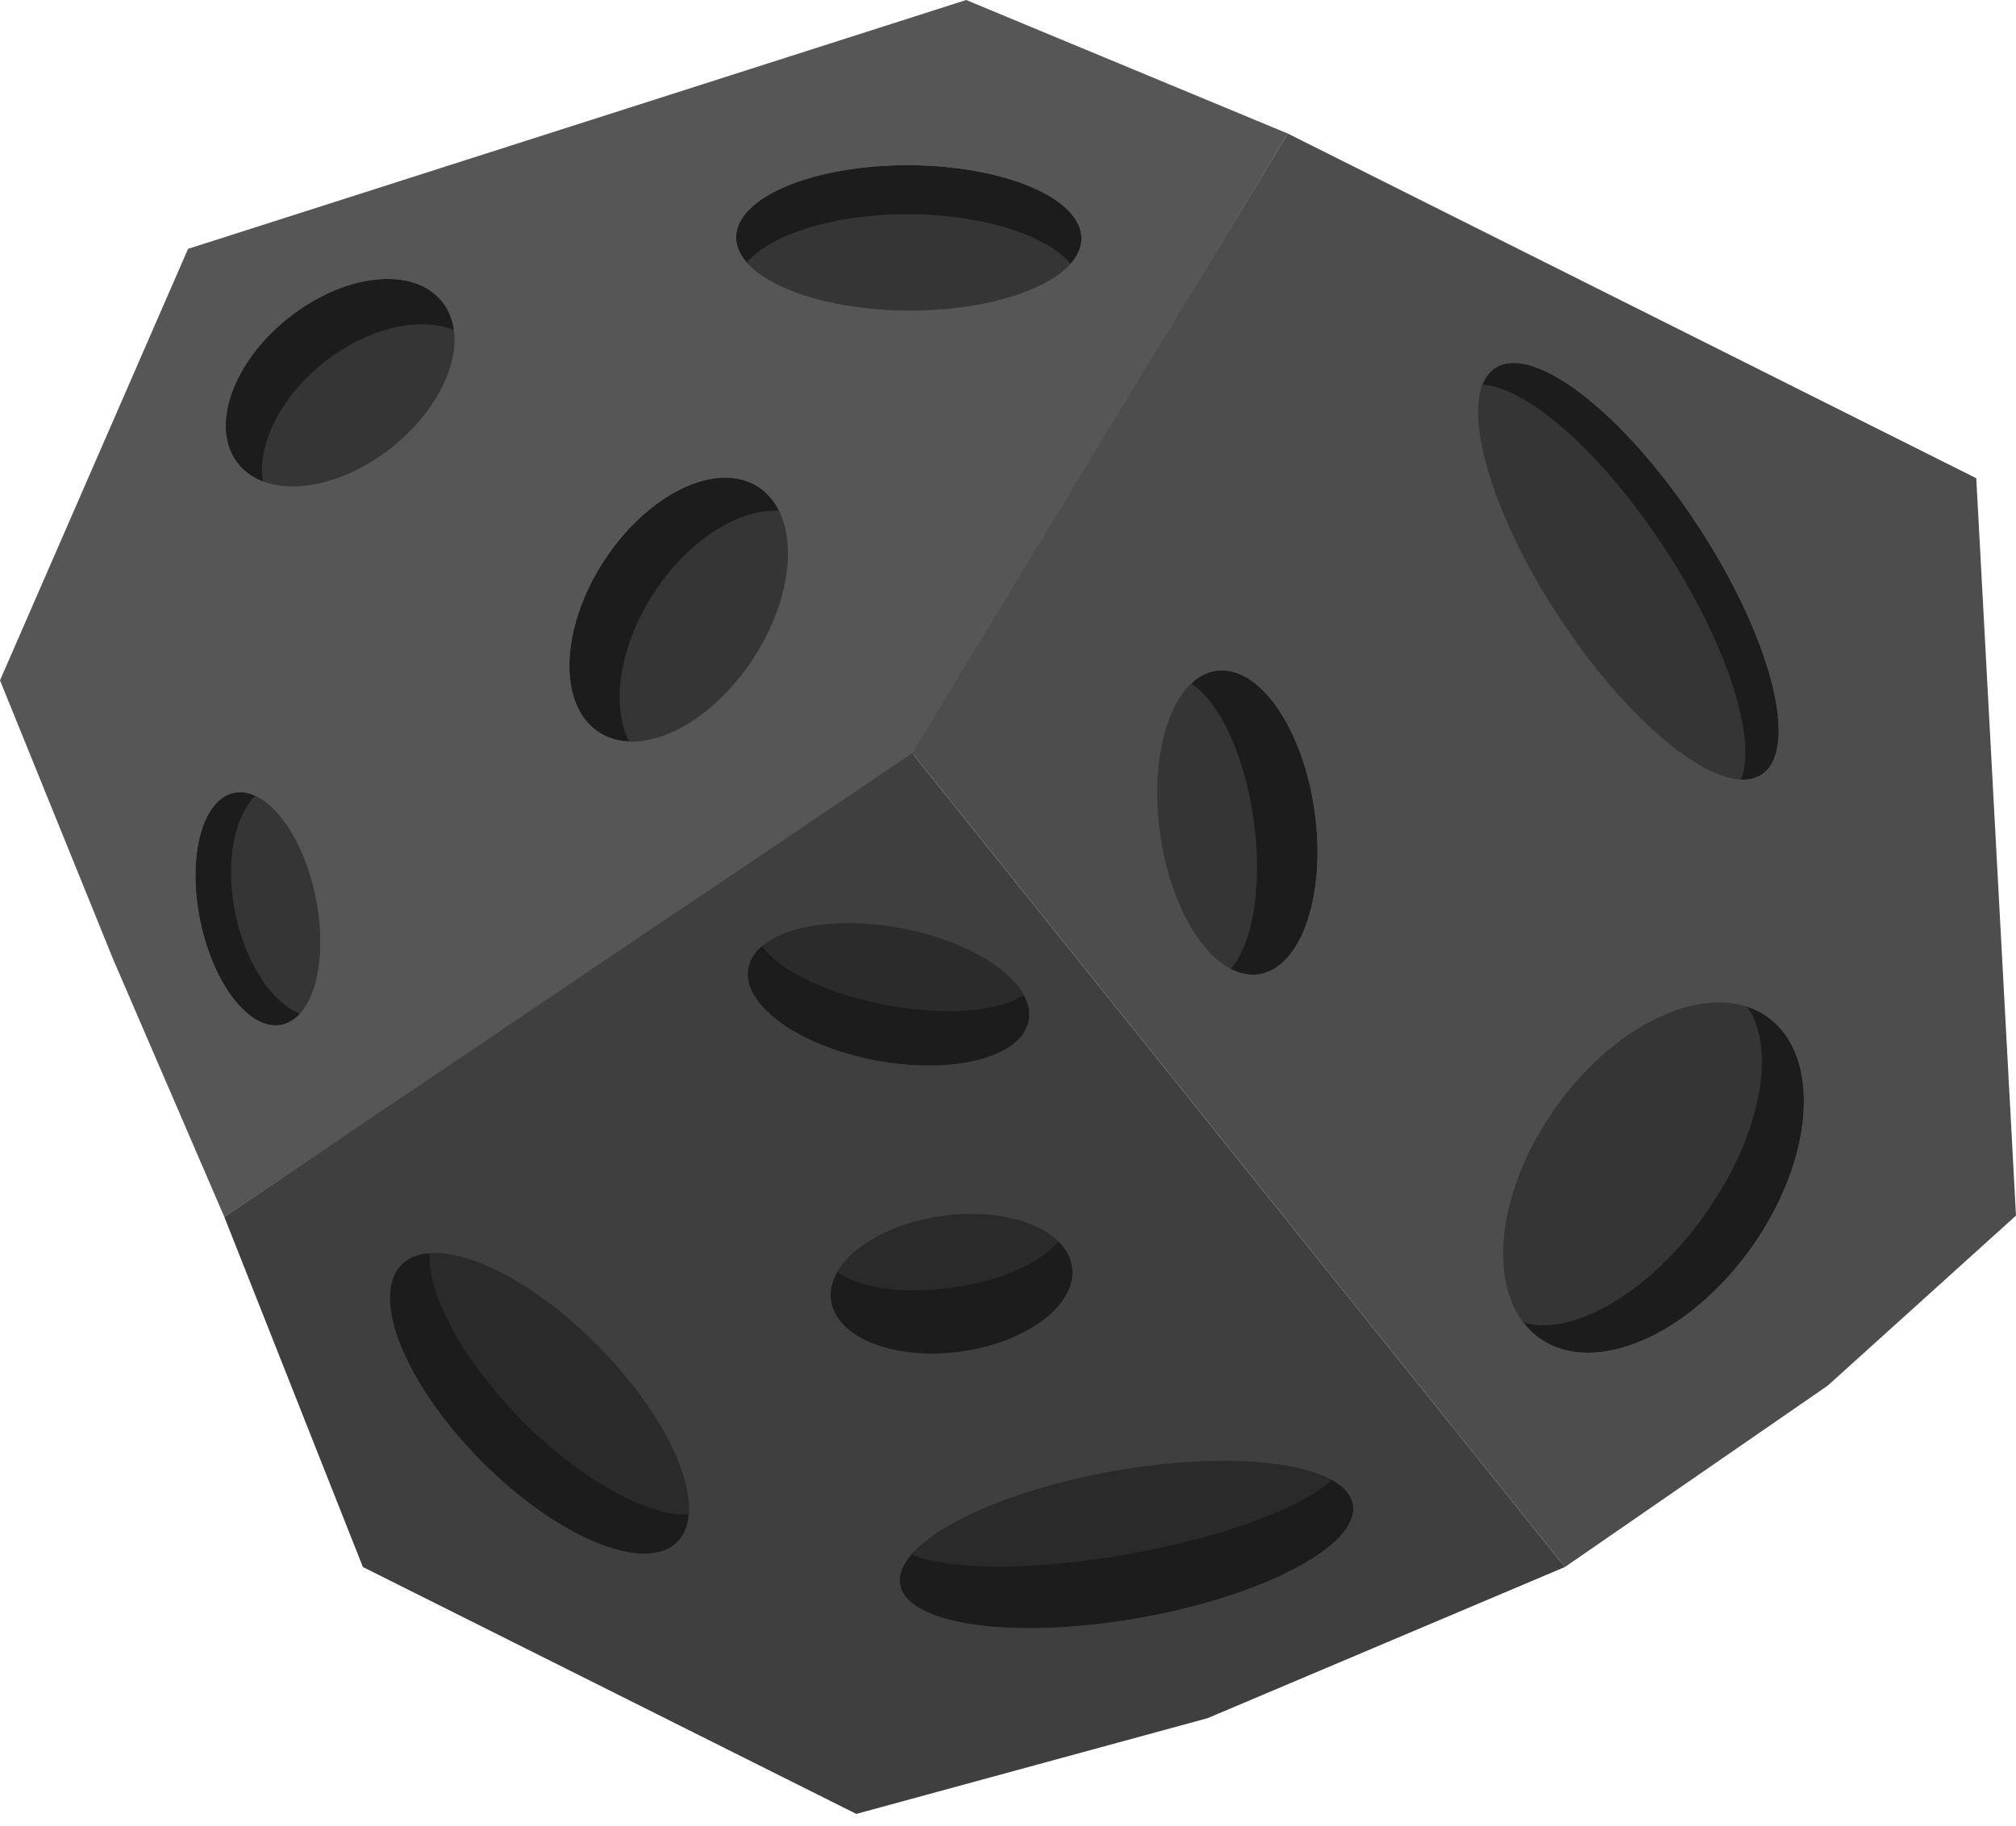
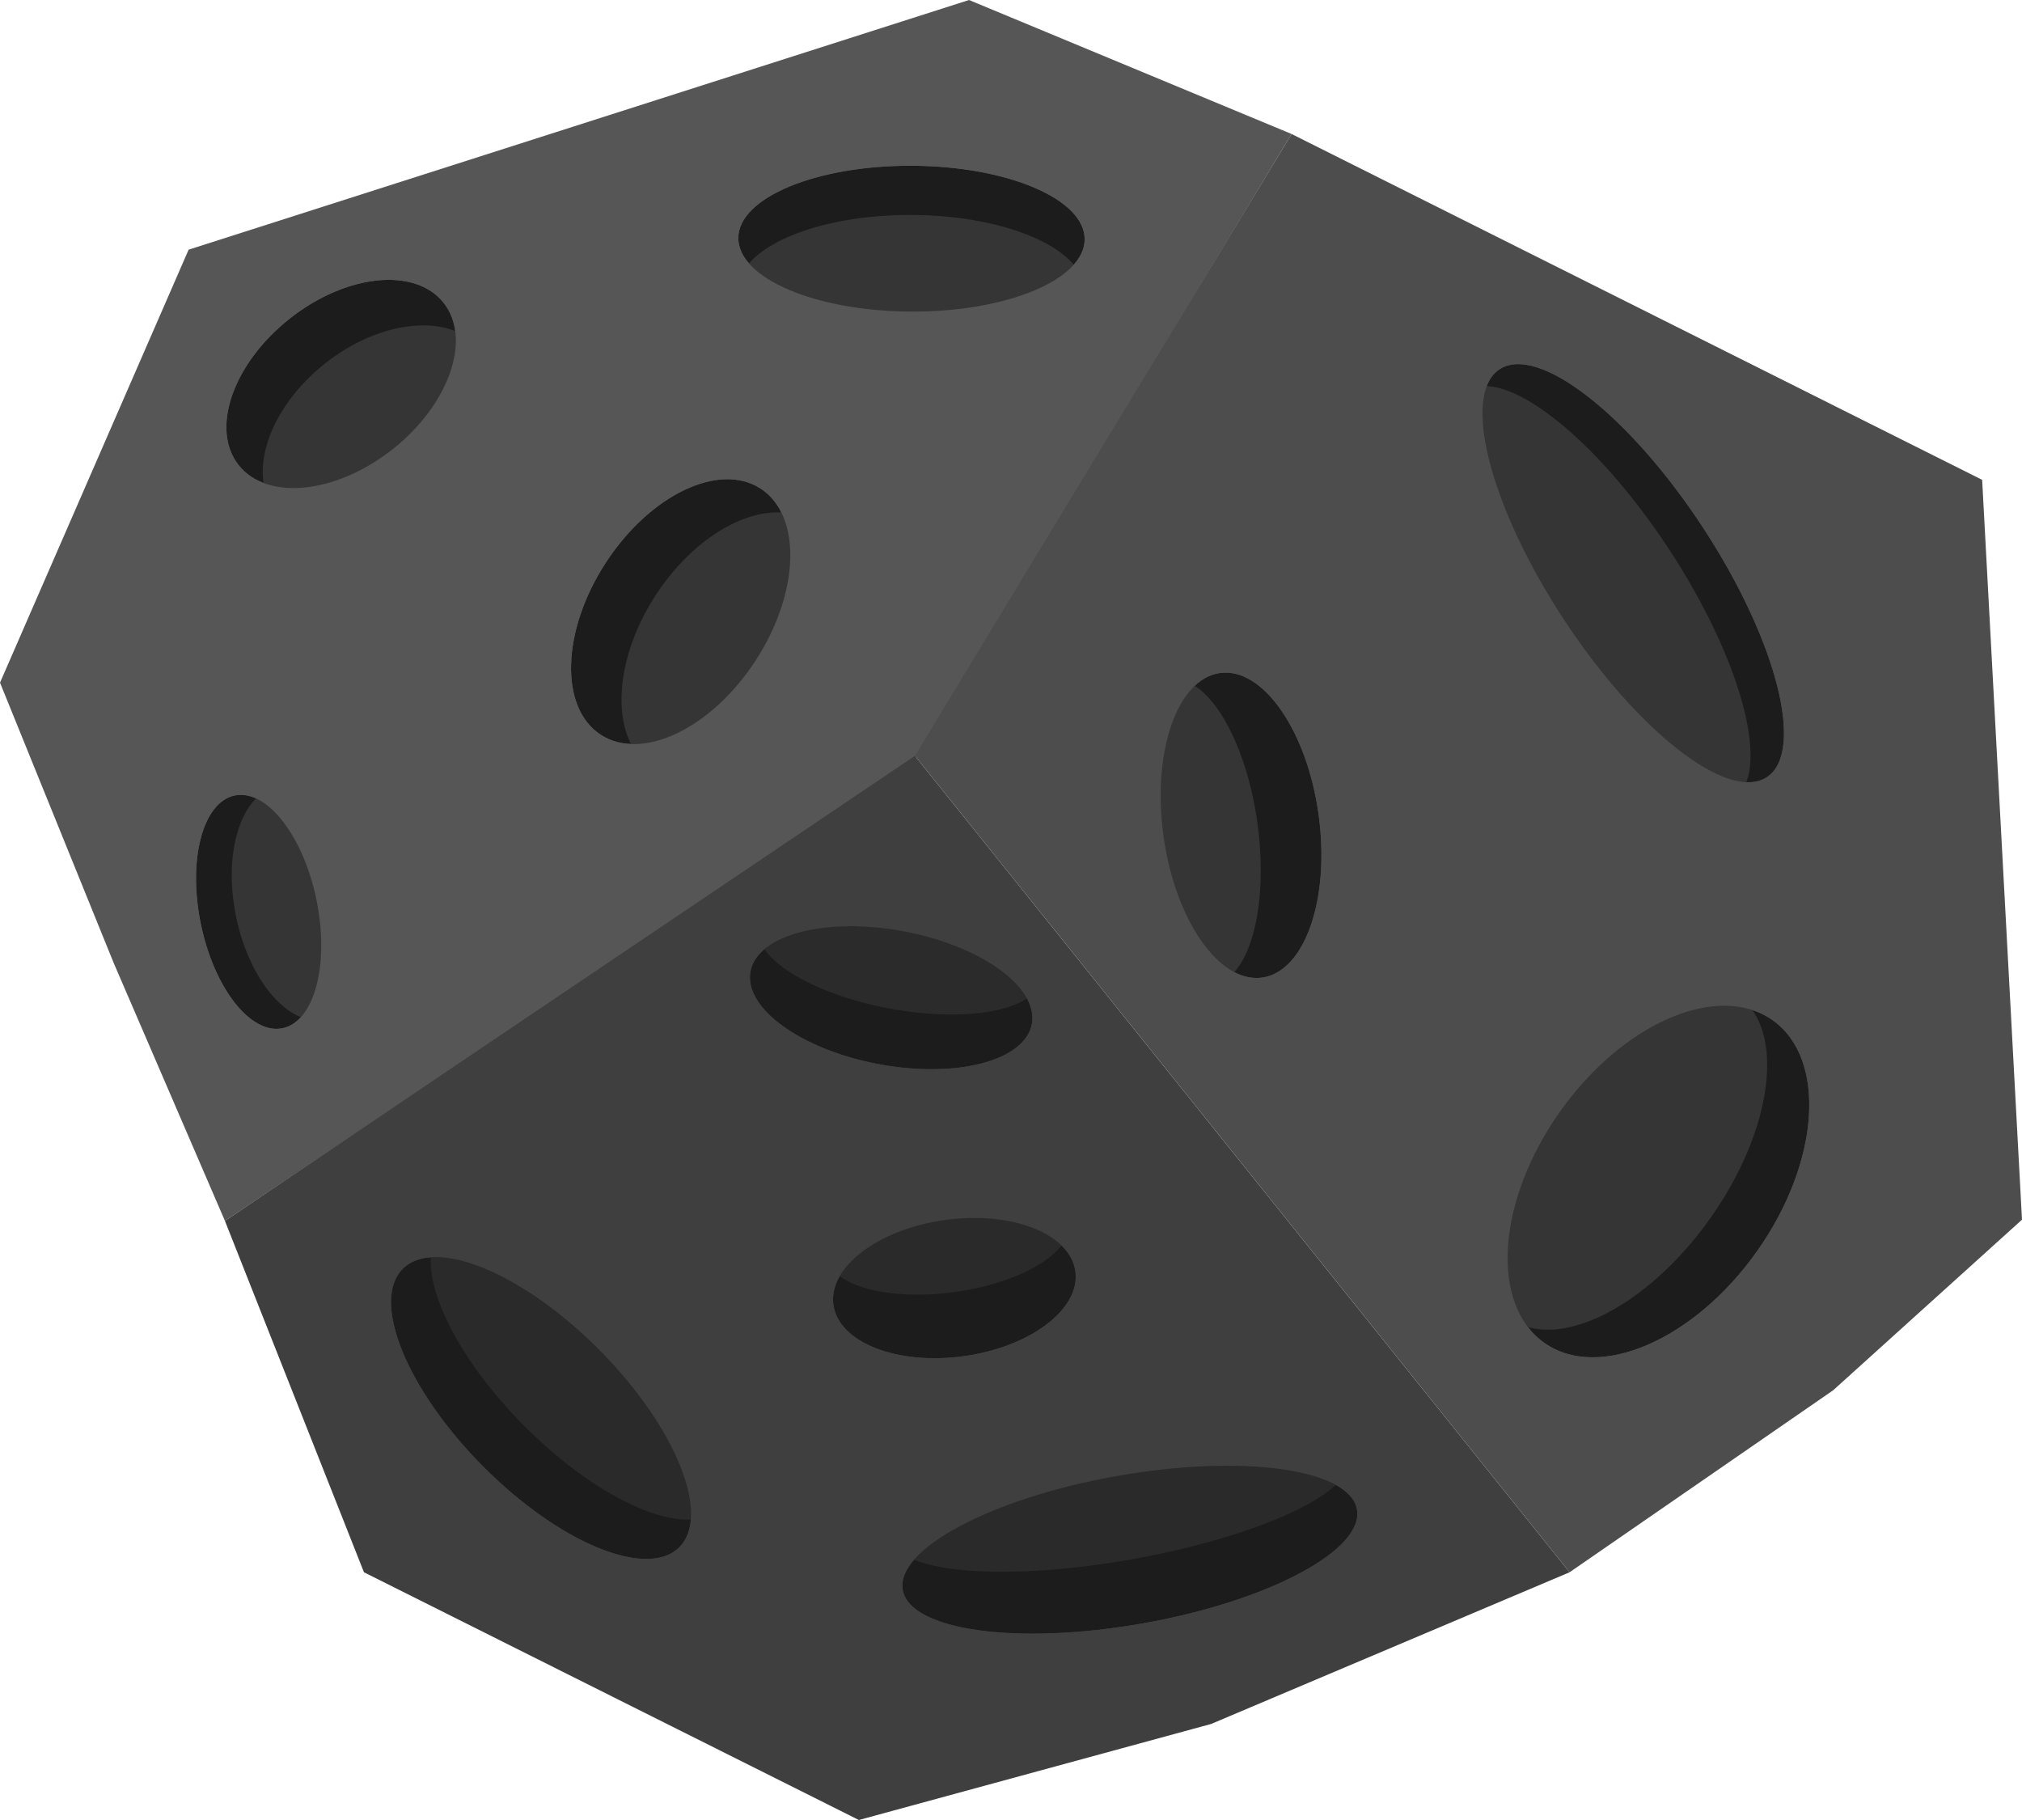
- <svg xmlns="http://www.w3.org/2000/svg" width="159" height="144" viewBox="0 0 159 144" fill="none">
-   <path d="M101.561 10.534L71.982 59.578L17.689 95.996L8.944 75.724L0 53.675L14.832 19.631L43.271 10.534L76.2 0L101.561 10.534Z" fill="#565656" />
-   <mask id="mask0_1_34" style="mask-type:alpha" maskUnits="userSpaceOnUse" x="15" y="62" width="11" height="19">
-     <ellipse cx="20.338" cy="71.696" rx="9.341" ry="4.644" transform="rotate(-101.582 20.3379 71.696)" fill="#1C1C1C" />
+ <svg xmlns="http://www.w3.org/2000/svg" width="400" height="360" viewBox="0 0 400 360" fill="none">
+   <path d="M255.5 26.5L181.086 149.882L44.5 241.5L22.5 190.5L0 135.032L37.313 49.385L108.857 26.5L191.698 0L255.5 26.5Z" fill="#565656" />
+   <mask id="mask0_1_193" style="mask-type:alpha" maskUnits="userSpaceOnUse" x="38" y="157" width="26" height="47">
+     <ellipse cx="51.164" cy="180.367" rx="23.5" ry="11.684" transform="rotate(-101.582 51.1645 180.367)" fill="#1C1C1C" />
  </mask>
-   <g mask="url(#mask0_1_34)">
-     <ellipse cx="20.338" cy="71.696" rx="9.341" ry="4.644" transform="rotate(-101.582 20.3379 71.696)" fill="#1C1C1C" />
-     <ellipse cx="23.637" cy="71.02" rx="9.341" ry="5.182" transform="rotate(-101.582 23.6373 71.0198)" fill="#353535" />
+   <g mask="url(#mask0_1_193)">
+     <ellipse cx="51.164" cy="180.367" rx="23.5" ry="11.684" transform="rotate(-101.582 51.1645 180.367)" fill="#1C1C1C" />
+     <ellipse cx="59.465" cy="178.666" rx="23.5" ry="13.037" transform="rotate(-101.582 59.4648 178.666)" fill="#353535" />
  </g>
-   <mask id="mask1_1_34" style="mask-type:alpha" maskUnits="userSpaceOnUse" x="44" y="37" width="19" height="22">
-     <ellipse cx="53.525" cy="48.093" rx="11.54" ry="7.036" transform="rotate(-57.011 53.5247 48.0928)" fill="#1C1C1C" />
+   <mask id="mask1_1_193" style="mask-type:alpha" maskUnits="userSpaceOnUse" x="112" y="94" width="45" height="54">
+     <ellipse cx="134.653" cy="120.988" rx="29.032" ry="17.7" transform="rotate(-57.011 134.653 120.988)" fill="#1C1C1C" />
  </mask>
-   <g mask="url(#mask1_1_34)">
-     <ellipse cx="53.525" cy="48.093" rx="11.54" ry="7.036" transform="rotate(-57.011 53.5247 48.0928)" fill="#1C1C1C" />
-     <ellipse cx="57.582" cy="50.727" rx="11.54" ry="7.192" transform="rotate(-57.011 57.5821 50.7266)" fill="#353535" />
+   <g mask="url(#mask1_1_193)">
+     <ellipse cx="134.653" cy="120.988" rx="29.032" ry="17.7" transform="rotate(-57.011 134.653 120.988)" fill="#1C1C1C" />
+     <ellipse cx="144.861" cy="127.614" rx="29.032" ry="18.094" transform="rotate(-57.011 144.861 127.614)" fill="#353535" />
  </g>
-   <mask id="mask2_1_34" style="mask-type:alpha" maskUnits="userSpaceOnUse" x="58" y="13" width="28" height="12">
-     <ellipse cx="71.675" cy="18.766" rx="13.618" ry="5.734" transform="rotate(0.225162 71.6754 18.7658)" fill="#1C1C1C" />
+   <mask id="mask2_1_193" style="mask-type:alpha" maskUnits="userSpaceOnUse" x="146" y="32" width="69" height="30">
+     <ellipse cx="180.315" cy="47.21" rx="34.259" ry="14.426" transform="rotate(0.225162 180.315 47.2097)" fill="#1C1C1C" />
  </mask>
-   <g mask="url(#mask2_1_34)">
-     <ellipse cx="71.675" cy="18.766" rx="13.618" ry="5.734" transform="rotate(0.225162 71.6754 18.7658)" fill="#1C1C1C" />
-     <ellipse cx="71.659" cy="22.822" rx="13.618" ry="5.92" transform="rotate(0.225162 71.6595 22.8221)" fill="#353535" />
+   <g mask="url(#mask2_1_193)">
+     <ellipse cx="180.315" cy="47.21" rx="34.259" ry="14.426" transform="rotate(0.225162 180.315 47.2097)" fill="#1C1C1C" />
+     <ellipse cx="180.275" cy="57.414" rx="34.259" ry="14.894" transform="rotate(0.225162 180.275 57.4142)" fill="#353535" />
  </g>
-   <mask id="mask3_1_34" style="mask-type:alpha" maskUnits="userSpaceOnUse" x="17" y="22" width="19" height="17">
-     <ellipse cx="26.824" cy="30.19" rx="10.279" ry="6.537" transform="rotate(-38.3888 26.8239 30.1896)" fill="#1C1C1C" />
+   <mask id="mask3_1_193" style="mask-type:alpha" maskUnits="userSpaceOnUse" x="44" y="55" width="47" height="42">
+     <ellipse cx="67.482" cy="75.949" rx="25.86" ry="16.445" transform="rotate(-38.3888 67.4816 75.9487)" fill="#1C1C1C" />
  </mask>
-   <g mask="url(#mask3_1_34)">
-     <ellipse cx="26.824" cy="30.19" rx="10.279" ry="6.537" transform="rotate(-38.3888 26.8239 30.1896)" fill="#1C1C1C" />
-     <ellipse cx="29.746" cy="33.878" rx="10.279" ry="6.754" transform="rotate(-38.3888 29.7458 33.8776)" fill="#353535" />
+   <g mask="url(#mask3_1_193)">
+     <ellipse cx="67.482" cy="75.949" rx="25.86" ry="16.445" transform="rotate(-38.3888 67.4816 75.9487)" fill="#1C1C1C" />
+     <ellipse cx="74.832" cy="85.227" rx="25.86" ry="16.99" transform="rotate(-38.3888 74.8322 85.2266)" fill="#353535" />
  </g>
-   <path d="M71.948 59.426L17.689 95.996L28.62 123.622L67.537 143.1L95.239 135.549L123.424 123.622L71.948 59.426Z" fill="#3F3F3F" />
-   <mask id="mask4_1_34" style="mask-type:alpha" maskUnits="userSpaceOnUse" x="30" y="98" width="25" height="25">
-     <ellipse cx="42.546" cy="110.707" rx="15.429" ry="6.47" transform="rotate(-134.756 42.5458 110.707)" fill="#1C1C1C" />
+   <path d="M181 149.5L44.5 241.5L72 311L169.903 360L239.594 341.003L310.5 311L181 149.5Z" fill="#3F3F3F" />
+   <mask id="mask4_1_193" style="mask-type:alpha" maskUnits="userSpaceOnUse" x="77" y="248" width="60" height="61">
+     <ellipse cx="107.033" cy="278.508" rx="38.815" ry="16.277" transform="rotate(-134.756 107.033 278.508)" fill="#1C1C1C" />
  </mask>
-   <g mask="url(#mask4_1_34)">
-     <ellipse cx="42.546" cy="110.707" rx="15.429" ry="6.47" transform="rotate(-134.756 42.5458 110.707)" fill="#1C1C1C" />
-     <ellipse cx="45.599" cy="107.679" rx="15.429" ry="6.23" transform="rotate(-134.756 45.5995 107.679)" fill="#2A2A2A" />
+   <g mask="url(#mask4_1_193)">
+     <ellipse cx="107.033" cy="278.508" rx="38.815" ry="16.277" transform="rotate(-134.756 107.033 278.508)" fill="#1C1C1C" />
+     <ellipse cx="114.716" cy="270.89" rx="38.815" ry="15.673" transform="rotate(-134.756 114.716 270.89)" fill="#2A2A2A" />
  </g>
-   <mask id="mask5_1_34" style="mask-type:alpha" maskUnits="userSpaceOnUse" x="58" y="72" width="24" height="13">
-     <ellipse cx="70.076" cy="78.448" rx="11.256" ry="5.315" transform="rotate(-169.395 70.0765 78.4477)" fill="#1C1C1C" />
+   <mask id="mask5_1_193" style="mask-type:alpha" maskUnits="userSpaceOnUse" x="148" y="183" width="57" height="29">
+     <ellipse cx="176.293" cy="197.353" rx="28.316" ry="13.37" transform="rotate(-169.395 176.293 197.353)" fill="#1C1C1C" />
  </mask>
-   <g mask="url(#mask5_1_34)">
-     <ellipse cx="70.076" cy="78.448" rx="11.256" ry="5.315" transform="rotate(-169.395 70.0765 78.4477)" fill="#1C1C1C" />
-     <ellipse cx="70.717" cy="75.028" rx="11.256" ry="4.337" transform="rotate(-169.395 70.7167 75.0281)" fill="#2B2B2B" />
+   <g mask="url(#mask5_1_193)">
+     <ellipse cx="176.293" cy="197.353" rx="28.316" ry="13.37" transform="rotate(-169.395 176.293 197.353)" fill="#1C1C1C" />
+     <ellipse cx="177.904" cy="188.75" rx="28.316" ry="10.91" transform="rotate(-169.395 177.904 188.75)" fill="#2B2B2B" />
  </g>
-   <mask id="mask6_1_34" style="mask-type:alpha" maskUnits="userSpaceOnUse" x="70" y="115" width="37" height="14">
-     <ellipse cx="88.846" cy="121.847" rx="18.138" ry="5.883" transform="rotate(169.953 88.8462 121.847)" fill="#1C1C1C" />
+   <mask id="mask6_1_193" style="mask-type:alpha" maskUnits="userSpaceOnUse" x="178" y="289" width="91" height="35">
+     <ellipse cx="223.512" cy="306.533" rx="45.63" ry="14.799" transform="rotate(169.953 223.512 306.533)" fill="#1C1C1C" />
  </mask>
-   <g mask="url(#mask6_1_34)">
-     <ellipse cx="88.846" cy="121.847" rx="18.138" ry="5.883" transform="rotate(169.953 88.8462 121.847)" fill="#1C1C1C" />
-     <ellipse cx="88.159" cy="117.967" rx="18.138" ry="4.71" transform="rotate(169.953 88.1587 117.967)" fill="#2A2A2A" />
+   <g mask="url(#mask6_1_193)">
+     <ellipse cx="223.512" cy="306.533" rx="45.63" ry="14.799" transform="rotate(169.953 223.512 306.533)" fill="#1C1C1C" />
+     <ellipse cx="221.783" cy="296.772" rx="45.63" ry="11.85" transform="rotate(169.953 221.783 296.772)" fill="#2A2A2A" />
  </g>
-   <mask id="mask7_1_34" style="mask-type:alpha" maskUnits="userSpaceOnUse" x="65" y="95" width="20" height="12">
-     <ellipse cx="75.049" cy="101.277" rx="9.605" ry="5.405" transform="rotate(172.112 75.0485 101.277)" fill="#1C1C1C" />
+   <mask id="mask7_1_193" style="mask-type:alpha" maskUnits="userSpaceOnUse" x="164" y="240" width="49" height="29">
+     <ellipse cx="188.801" cy="254.784" rx="24.164" ry="13.597" transform="rotate(172.112 188.801 254.784)" fill="#1C1C1C" />
  </mask>
-   <g mask="url(#mask7_1_34)">
-     <ellipse cx="75.049" cy="101.277" rx="9.605" ry="5.405" transform="rotate(172.112 75.0485 101.277)" fill="#1C1C1C" />
-     <ellipse cx="74.525" cy="97.495" rx="9.605" ry="4.13" transform="rotate(172.112 74.5245 97.4949)" fill="#2A2A2A" />
+   <g mask="url(#mask7_1_193)">
+     <ellipse cx="188.801" cy="254.784" rx="24.164" ry="13.597" transform="rotate(172.112 188.801 254.784)" fill="#1C1C1C" />
+     <ellipse cx="187.483" cy="245.27" rx="24.164" ry="10.39" transform="rotate(172.112 187.483 245.27)" fill="#2A2A2A" />
  </g>
-   <path d="M155.867 37.728L101.561 10.534L71.948 59.426L123.424 123.623L144.151 109.313L159 95.899L155.867 37.728Z" fill="#4D4D4D" />
-   <mask id="mask8_1_34" style="mask-type:alpha" maskUnits="userSpaceOnUse" x="116" y="28" width="25" height="34">
-     <ellipse cx="128.429" cy="45.07" rx="19.173" ry="6.555" transform="rotate(56.7671 128.429 45.0698)" fill="#1C1C1C" />
+   <path d="M392.117 94.914L255.5 26.5L181 149.5L310.5 311L362.643 275L400 241.255L392.117 94.914Z" fill="#4D4D4D" />
+   <mask id="mask8_1_193" style="mask-type:alpha" maskUnits="userSpaceOnUse" x="293" y="72" width="60" height="83">
+     <ellipse cx="323.092" cy="113.383" rx="48.234" ry="16.491" transform="rotate(56.7671 323.092 113.383)" fill="#1C1C1C" />
  </mask>
-   <g mask="url(#mask8_1_34)">
-     <ellipse cx="128.429" cy="45.07" rx="19.173" ry="6.555" transform="rotate(56.7671 128.429 45.0698)" fill="#1C1C1C" />
-     <ellipse cx="125.814" cy="46.783" rx="19.173" ry="6.514" transform="rotate(56.7671 125.814 46.7831)" fill="#353535" />
+   <g mask="url(#mask8_1_193)">
+     <ellipse cx="323.092" cy="113.383" rx="48.234" ry="16.491" transform="rotate(56.7671 323.092 113.383)" fill="#1C1C1C" />
+     <ellipse cx="316.513" cy="117.693" rx="48.234" ry="16.388" transform="rotate(56.7671 316.513 117.693)" fill="#353535" />
  </g>
-   <mask id="mask9_1_34" style="mask-type:alpha" maskUnits="userSpaceOnUse" x="91" y="52" width="13" height="25">
-     <ellipse cx="97.59" cy="64.891" rx="12.089" ry="6.156" transform="rotate(82.1247 97.5897 64.8907)" fill="#1C1C1C" />
+   <mask id="mask9_1_193" style="mask-type:alpha" maskUnits="userSpaceOnUse" x="229" y="133" width="33" height="61">
+     <ellipse cx="245.509" cy="163.247" rx="30.412" ry="15.488" transform="rotate(82.1247 245.509 163.247)" fill="#1C1C1C" />
  </mask>
-   <g mask="url(#mask9_1_34)">
-     <ellipse cx="97.59" cy="64.891" rx="12.089" ry="6.156" transform="rotate(82.1247 97.5897 64.8907)" fill="#1C1C1C" />
-     <ellipse cx="93.75" cy="65.422" rx="12.089" ry="5.177" transform="rotate(82.1247 93.7498 65.4219)" fill="#353535" />
+   <g mask="url(#mask9_1_193)">
+     <ellipse cx="245.509" cy="163.247" rx="30.412" ry="15.488" transform="rotate(82.1247 245.509 163.247)" fill="#1C1C1C" />
+     <ellipse cx="235.849" cy="164.583" rx="30.412" ry="13.024" transform="rotate(82.1247 235.849 164.583)" fill="#353535" />
  </g>
-   <mask id="mask10_1_34" style="mask-type:alpha" maskUnits="userSpaceOnUse" x="118" y="79" width="25" height="28">
-     <ellipse cx="130.412" cy="92.898" rx="15.539" ry="9.494" transform="rotate(125.294 130.412 92.8982)" fill="#1C1C1C" />
+   <mask id="mask10_1_193" style="mask-type:alpha" maskUnits="userSpaceOnUse" x="298" y="198" width="60" height="71">
+     <ellipse cx="328.08" cy="233.706" rx="39.092" ry="23.884" transform="rotate(125.294 328.08 233.706)" fill="#1C1C1C" />
  </mask>
-   <g mask="url(#mask10_1_34)">
-     <ellipse cx="130.412" cy="92.898" rx="15.539" ry="9.494" transform="rotate(125.294 130.412 92.8982)" fill="#1C1C1C" />
-     <ellipse cx="127.714" cy="90.988" rx="15.539" ry="8.302" transform="rotate(125.294 127.714 90.9881)" fill="#353535" />
+   <g mask="url(#mask10_1_193)">
+     <ellipse cx="328.08" cy="233.706" rx="39.092" ry="23.884" transform="rotate(125.294 328.08 233.706)" fill="#1C1C1C" />
+     <ellipse cx="321.292" cy="228.901" rx="39.092" ry="20.887" transform="rotate(125.294 321.292 228.901)" fill="#353535" />
  </g>
</svg>
